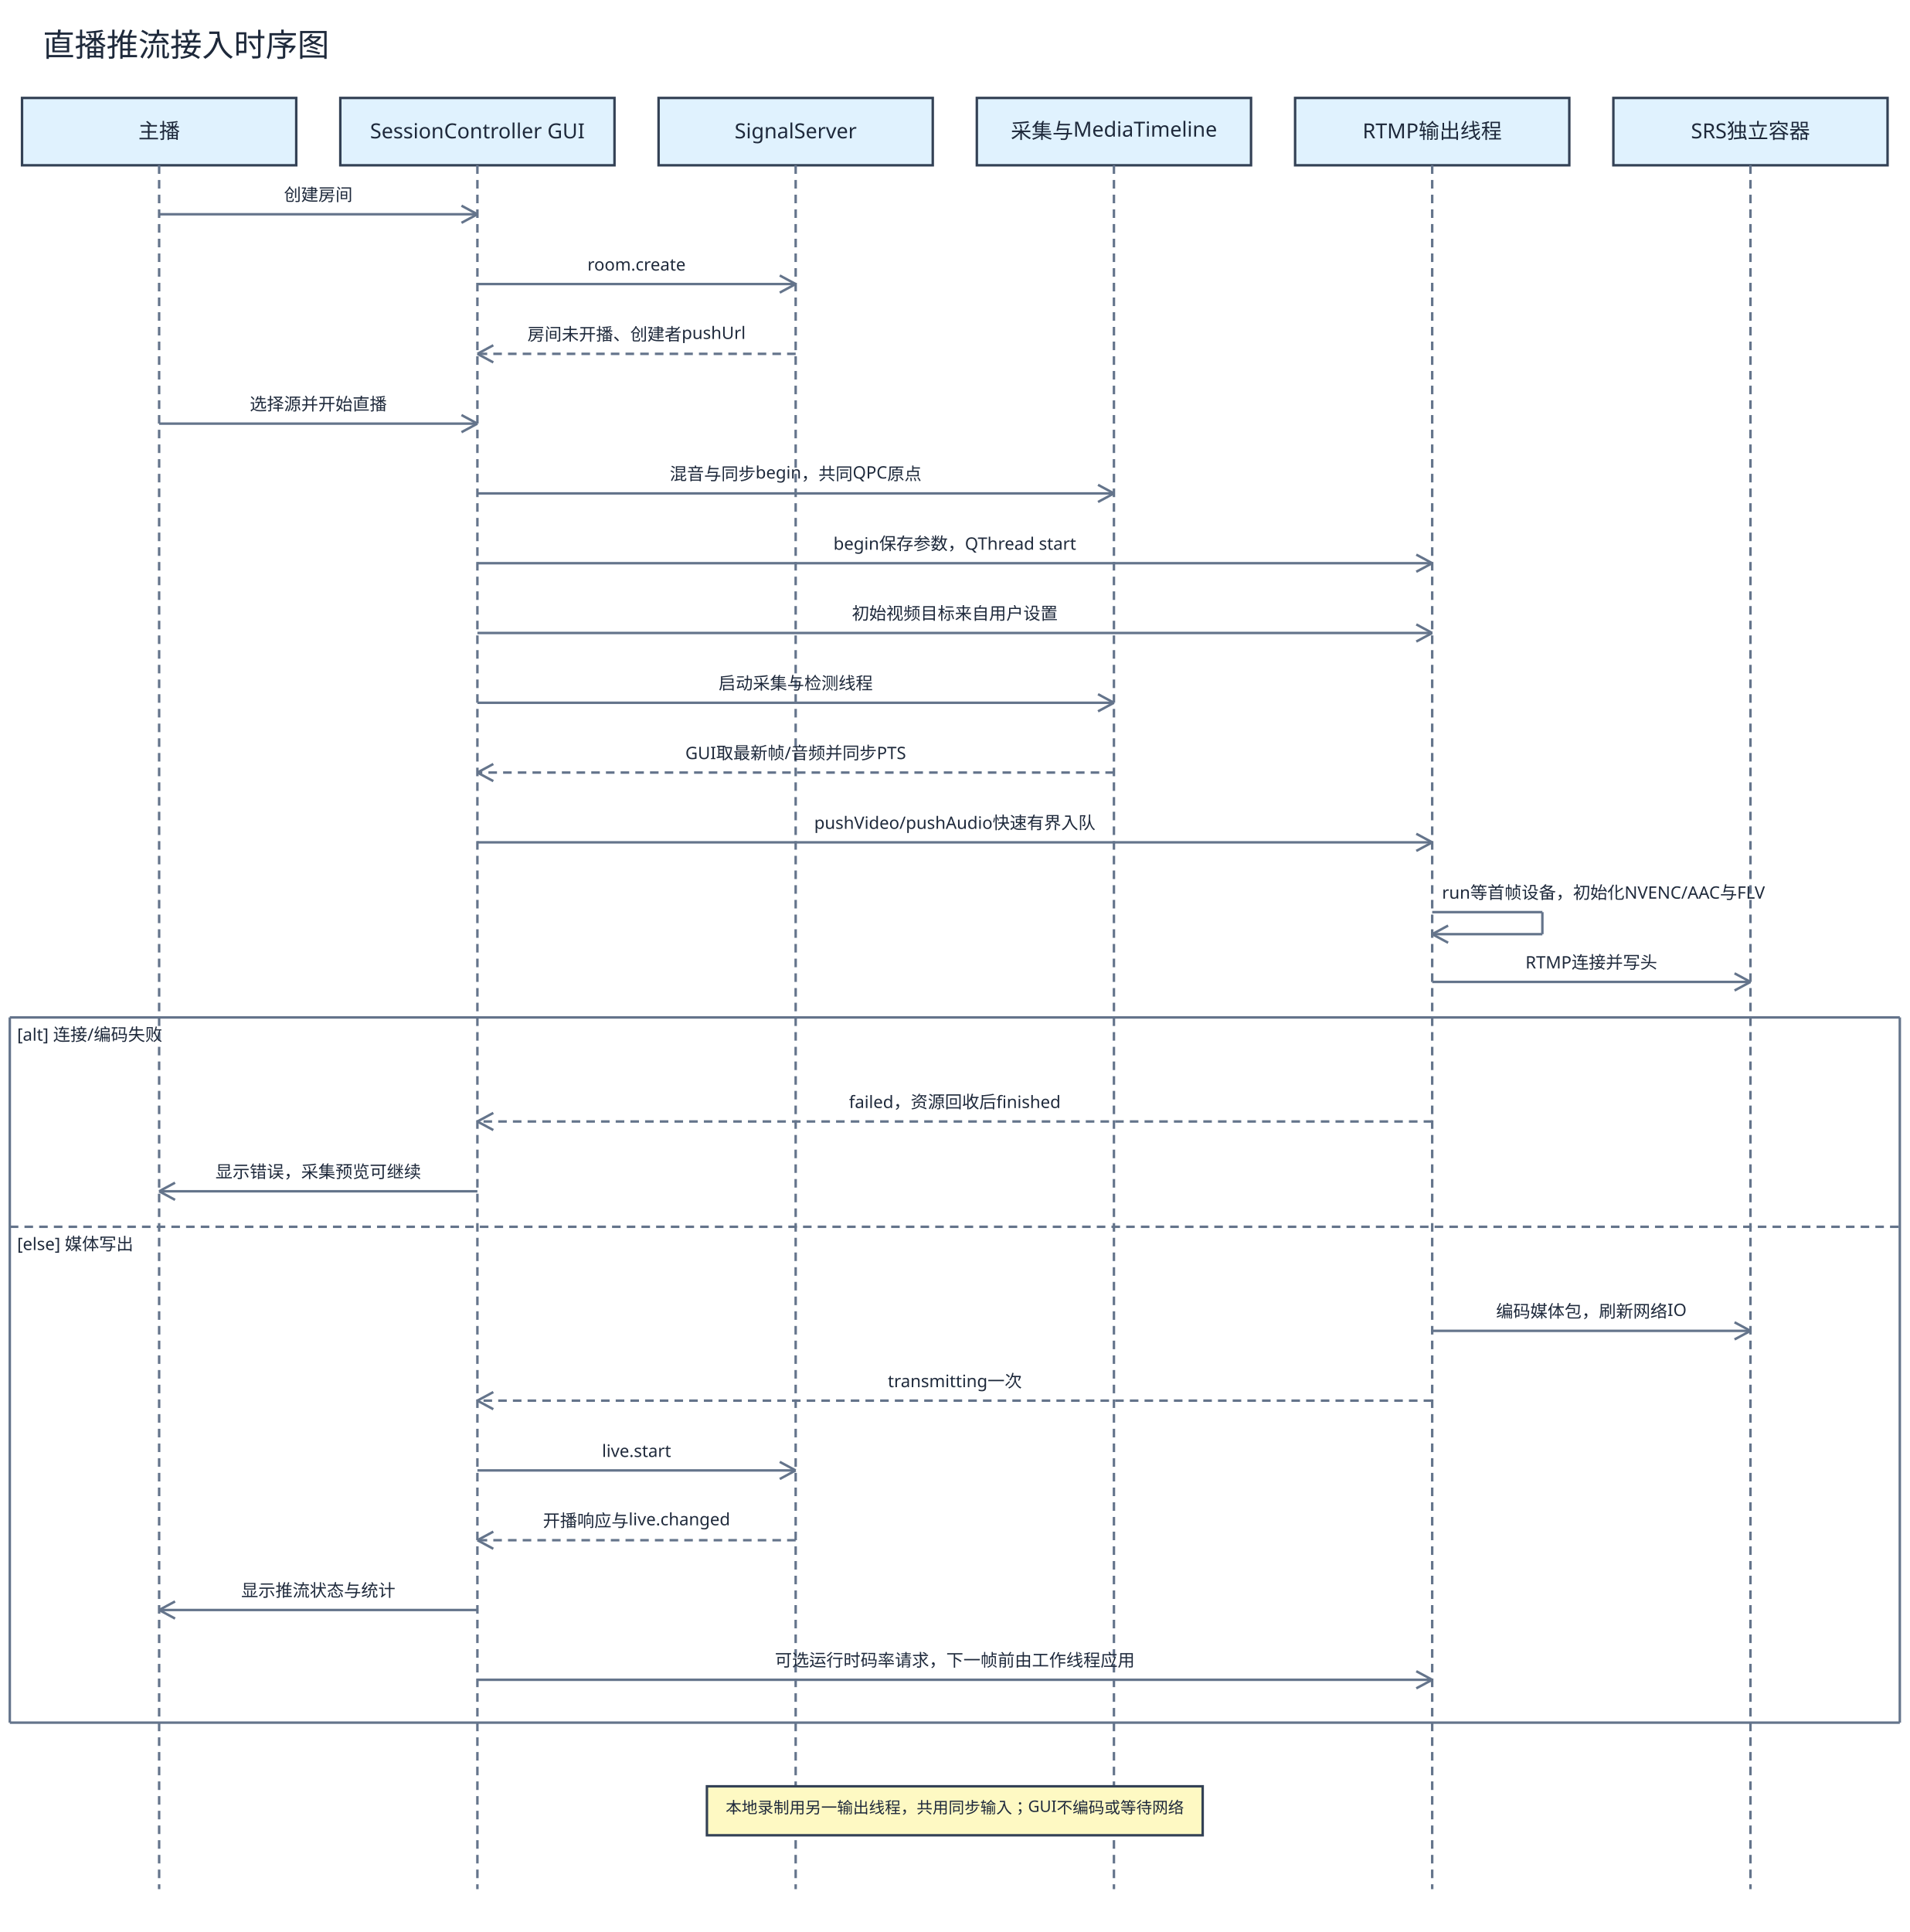
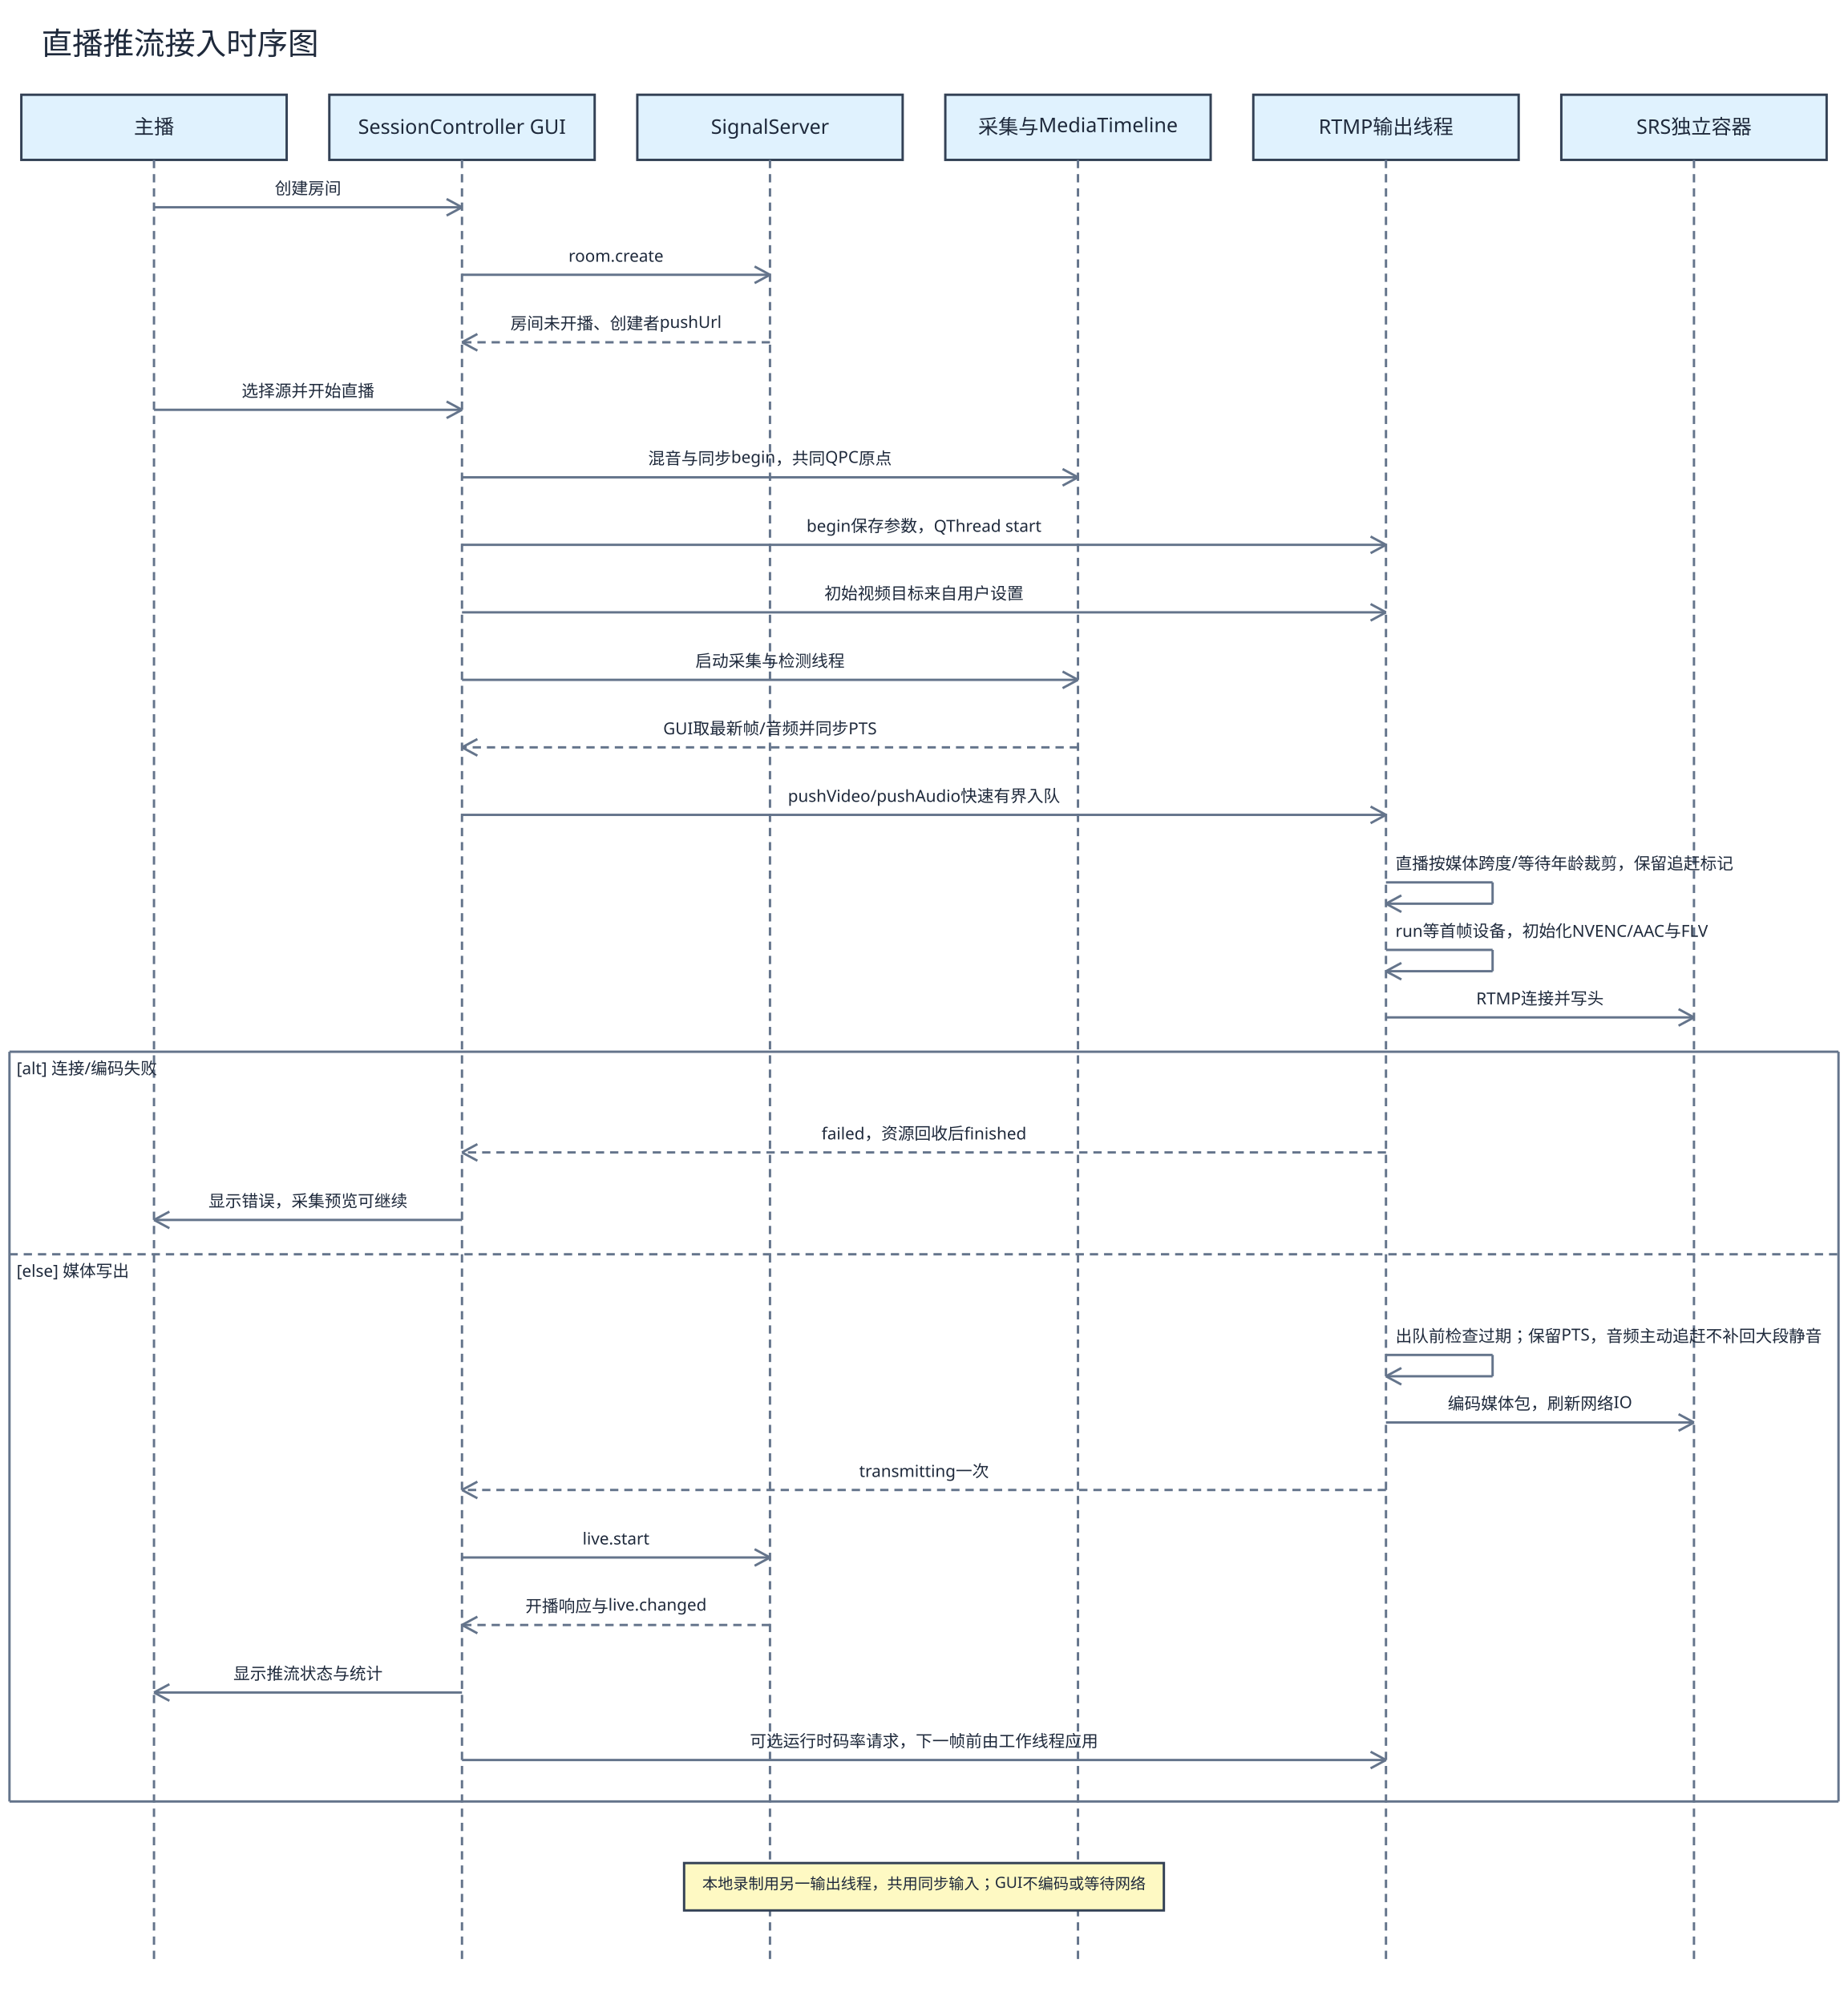
- <svg xmlns="http://www.w3.org/2000/svg" width="1560" height="1578" viewBox="0 0 1560 1578">
+ <svg xmlns="http://www.w3.org/2000/svg" width="1560" height="1692" viewBox="0 0 1560 1692">
  <text x="35" y="46" fill="#1e293b" font-family="Microsoft YaHei, sans-serif" font-size="26" text-anchor="start">直播推流接入时序图</text>
  <rect x="18.0" y="80" width="224" height="55" fill="#e0f2fe" stroke="#334155" stroke-width="2" />
  <text x="130.0" y="113" fill="#1e293b" font-family="Microsoft YaHei, sans-serif" font-size="17" text-anchor="middle">主播</text>
-   <line x1="130.0" y1="135" x2="130.0" y2="1543" stroke="#64748b" stroke-width="2" stroke-dasharray="7 5" />
+   <line x1="130.0" y1="135" x2="130.0" y2="1657" stroke="#64748b" stroke-width="2" stroke-dasharray="7 5" />
  <rect x="278.0" y="80" width="224" height="55" fill="#e0f2fe" stroke="#334155" stroke-width="2" />
  <text x="390.0" y="113" fill="#1e293b" font-family="Microsoft YaHei, sans-serif" font-size="17" text-anchor="middle">SessionController GUI</text>
-   <line x1="390.0" y1="135" x2="390.0" y2="1543" stroke="#64748b" stroke-width="2" stroke-dasharray="7 5" />
+   <line x1="390.0" y1="135" x2="390.0" y2="1657" stroke="#64748b" stroke-width="2" stroke-dasharray="7 5" />
  <rect x="538.0" y="80" width="224" height="55" fill="#e0f2fe" stroke="#334155" stroke-width="2" />
  <text x="650.0" y="113" fill="#1e293b" font-family="Microsoft YaHei, sans-serif" font-size="17" text-anchor="middle">SignalServer</text>
-   <line x1="650.0" y1="135" x2="650.0" y2="1543" stroke="#64748b" stroke-width="2" stroke-dasharray="7 5" />
+   <line x1="650.0" y1="135" x2="650.0" y2="1657" stroke="#64748b" stroke-width="2" stroke-dasharray="7 5" />
  <rect x="798.0" y="80" width="224" height="55" fill="#e0f2fe" stroke="#334155" stroke-width="2" />
  <text x="910.0" y="113" fill="#1e293b" font-family="Microsoft YaHei, sans-serif" font-size="17" text-anchor="middle">采集与MediaTimeline</text>
-   <line x1="910.0" y1="135" x2="910.0" y2="1543" stroke="#64748b" stroke-width="2" stroke-dasharray="7 5" />
+   <line x1="910.0" y1="135" x2="910.0" y2="1657" stroke="#64748b" stroke-width="2" stroke-dasharray="7 5" />
  <rect x="1058.0" y="80" width="224" height="55" fill="#e0f2fe" stroke="#334155" stroke-width="2" />
  <text x="1170.0" y="113" fill="#1e293b" font-family="Microsoft YaHei, sans-serif" font-size="17" text-anchor="middle">RTMP输出线程</text>
-   <line x1="1170.0" y1="135" x2="1170.0" y2="1543" stroke="#64748b" stroke-width="2" stroke-dasharray="7 5" />
+   <line x1="1170.0" y1="135" x2="1170.0" y2="1657" stroke="#64748b" stroke-width="2" stroke-dasharray="7 5" />
  <rect x="1318.0" y="80" width="224" height="55" fill="#e0f2fe" stroke="#334155" stroke-width="2" />
  <text x="1430.0" y="113" fill="#1e293b" font-family="Microsoft YaHei, sans-serif" font-size="17" text-anchor="middle">SRS独立容器</text>
-   <line x1="1430.0" y1="135" x2="1430.0" y2="1543" stroke="#64748b" stroke-width="2" stroke-dasharray="7 5" />
+   <line x1="1430.0" y1="135" x2="1430.0" y2="1657" stroke="#64748b" stroke-width="2" stroke-dasharray="7 5" />
  <line x1="130.0" y1="175" x2="390.0" y2="175" stroke="#64748b" stroke-width="2" />
  <line x1="390.0" y1="175" x2="377.0" y2="182.0" stroke="#64748b" stroke-width="2" />
  <line x1="390.0" y1="175" x2="377.0" y2="168.0" stroke="#64748b" stroke-width="2" />
  <text x="260.0" y="164" fill="#1e293b" font-family="Microsoft YaHei, sans-serif" font-size="14" text-anchor="middle">创建房间</text>
  <line x1="390.0" y1="232" x2="650.0" y2="232" stroke="#64748b" stroke-width="2" />
  <line x1="650.0" y1="232" x2="637.0" y2="239.0" stroke="#64748b" stroke-width="2" />
  <line x1="650.0" y1="232" x2="637.0" y2="225.0" stroke="#64748b" stroke-width="2" />
  <text x="520.0" y="221" fill="#1e293b" font-family="Microsoft YaHei, sans-serif" font-size="14" text-anchor="middle">room.create</text>
  <line x1="650.0" y1="289" x2="390.0" y2="289" stroke="#64748b" stroke-width="2" stroke-dasharray="7 5" />
  <line x1="390.0" y1="289" x2="403.0" y2="282.0" stroke="#64748b" stroke-width="2" />
  <line x1="390.0" y1="289" x2="403.0" y2="296.0" stroke="#64748b" stroke-width="2" />
  <text x="520.0" y="278" fill="#1e293b" font-family="Microsoft YaHei, sans-serif" font-size="14" text-anchor="middle">房间未开播、创建者pushUrl</text>
  <line x1="130.0" y1="346" x2="390.0" y2="346" stroke="#64748b" stroke-width="2" />
  <line x1="390.0" y1="346" x2="377.0" y2="353.0" stroke="#64748b" stroke-width="2" />
  <line x1="390.0" y1="346" x2="377.0" y2="339.0" stroke="#64748b" stroke-width="2" />
  <text x="260.0" y="335" fill="#1e293b" font-family="Microsoft YaHei, sans-serif" font-size="14" text-anchor="middle">选择源并开始直播</text>
  <line x1="390.0" y1="403" x2="910.0" y2="403" stroke="#64748b" stroke-width="2" />
  <line x1="910.0" y1="403" x2="897.0" y2="410.0" stroke="#64748b" stroke-width="2" />
  <line x1="910.0" y1="403" x2="897.0" y2="396.0" stroke="#64748b" stroke-width="2" />
  <text x="650.0" y="392" fill="#1e293b" font-family="Microsoft YaHei, sans-serif" font-size="14" text-anchor="middle">混音与同步begin，共同QPC原点</text>
  <line x1="390.0" y1="460" x2="1170.0" y2="460" stroke="#64748b" stroke-width="2" />
  <line x1="1170.0" y1="460" x2="1157.0" y2="467.0" stroke="#64748b" stroke-width="2" />
  <line x1="1170.0" y1="460" x2="1157.0" y2="453.0" stroke="#64748b" stroke-width="2" />
  <text x="780.0" y="449" fill="#1e293b" font-family="Microsoft YaHei, sans-serif" font-size="14" text-anchor="middle">begin保存参数，QThread start</text>
  <line x1="390.0" y1="517" x2="1170.0" y2="517" stroke="#64748b" stroke-width="2" />
  <line x1="1170.0" y1="517" x2="1157.0" y2="524.0" stroke="#64748b" stroke-width="2" />
  <line x1="1170.0" y1="517" x2="1157.0" y2="510.0" stroke="#64748b" stroke-width="2" />
  <text x="780.0" y="506" fill="#1e293b" font-family="Microsoft YaHei, sans-serif" font-size="14" text-anchor="middle">初始视频目标来自用户设置</text>
  <line x1="390.0" y1="574" x2="910.0" y2="574" stroke="#64748b" stroke-width="2" />
  <line x1="910.0" y1="574" x2="897.0" y2="581.0" stroke="#64748b" stroke-width="2" />
  <line x1="910.0" y1="574" x2="897.0" y2="567.0" stroke="#64748b" stroke-width="2" />
  <text x="650.0" y="563" fill="#1e293b" font-family="Microsoft YaHei, sans-serif" font-size="14" text-anchor="middle">启动采集与检测线程</text>
  <line x1="910.0" y1="631" x2="390.0" y2="631" stroke="#64748b" stroke-width="2" stroke-dasharray="7 5" />
  <line x1="390.0" y1="631" x2="403.0" y2="624.0" stroke="#64748b" stroke-width="2" />
  <line x1="390.0" y1="631" x2="403.0" y2="638.0" stroke="#64748b" stroke-width="2" />
  <text x="650.0" y="620" fill="#1e293b" font-family="Microsoft YaHei, sans-serif" font-size="14" text-anchor="middle">GUI取最新帧/音频并同步PTS</text>
  <line x1="390.0" y1="688" x2="1170.0" y2="688" stroke="#64748b" stroke-width="2" />
  <line x1="1170.0" y1="688" x2="1157.0" y2="695.0" stroke="#64748b" stroke-width="2" />
  <line x1="1170.0" y1="688" x2="1157.0" y2="681.0" stroke="#64748b" stroke-width="2" />
  <text x="780.0" y="677" fill="#1e293b" font-family="Microsoft YaHei, sans-serif" font-size="14" text-anchor="middle">pushVideo/pushAudio快速有界入队</text>
  <line x1="1170.0" y1="745" x2="1260.0" y2="745" stroke="#64748b" stroke-width="2" />
  <line x1="1260.0" y1="745" x2="1260.0" y2="763" stroke="#64748b" stroke-width="2" />
  <line x1="1260.0" y1="763" x2="1170.0" y2="763" stroke="#64748b" stroke-width="2" />
  <line x1="1170.0" y1="763" x2="1183.0" y2="756.0" stroke="#64748b" stroke-width="2" />
  <line x1="1170.0" y1="763" x2="1183.0" y2="770.0" stroke="#64748b" stroke-width="2" />
-   <text x="1178.0" y="734" fill="#1e293b" font-family="Microsoft YaHei, sans-serif" font-size="14" text-anchor="start">run等首帧设备，初始化NVENC/AAC与FLV</text>
-   <line x1="1170.0" y1="802" x2="1430.0" y2="802" stroke="#64748b" stroke-width="2" />
-   <line x1="1430.0" y1="802" x2="1417.0" y2="809.0" stroke="#64748b" stroke-width="2" />
-   <line x1="1430.0" y1="802" x2="1417.0" y2="795.0" stroke="#64748b" stroke-width="2" />
-   <text x="1300.0" y="791" fill="#1e293b" font-family="Microsoft YaHei, sans-serif" font-size="14" text-anchor="middle">RTMP连接并写头</text>
-   <text x="14" y="850" fill="#1e293b" font-family="Microsoft YaHei, sans-serif" font-size="14" text-anchor="start">[alt] 连接/编码失败</text>
-   <line x1="8" y1="831" x2="1552" y2="831" stroke="#64748b" stroke-width="2" />
-   <line x1="1170.0" y1="916" x2="390.0" y2="916" stroke="#64748b" stroke-width="2" stroke-dasharray="7 5" />
-   <line x1="390.0" y1="916" x2="403.0" y2="909.0" stroke="#64748b" stroke-width="2" />
-   <line x1="390.0" y1="916" x2="403.0" y2="923.0" stroke="#64748b" stroke-width="2" />
-   <text x="780.0" y="905" fill="#1e293b" font-family="Microsoft YaHei, sans-serif" font-size="14" text-anchor="middle">failed，资源回收后finished</text>
-   <line x1="390.0" y1="973" x2="130.0" y2="973" stroke="#64748b" stroke-width="2" />
-   <line x1="130.0" y1="973" x2="143.0" y2="966.0" stroke="#64748b" stroke-width="2" />
-   <line x1="130.0" y1="973" x2="143.0" y2="980.0" stroke="#64748b" stroke-width="2" />
-   <text x="260.0" y="962" fill="#1e293b" font-family="Microsoft YaHei, sans-serif" font-size="14" text-anchor="middle">显示错误，采集预览可继续</text>
-   <line x1="8" y1="1002" x2="1552" y2="1002" stroke="#64748b" stroke-width="2" stroke-dasharray="7 5" />
-   <text x="14" y="1021" fill="#1e293b" font-family="Microsoft YaHei, sans-serif" font-size="14" text-anchor="start">[else] 媒体写出</text>
-   <line x1="1170.0" y1="1087" x2="1430.0" y2="1087" stroke="#64748b" stroke-width="2" />
-   <line x1="1430.0" y1="1087" x2="1417.0" y2="1094.0" stroke="#64748b" stroke-width="2" />
-   <line x1="1430.0" y1="1087" x2="1417.0" y2="1080.0" stroke="#64748b" stroke-width="2" />
-   <text x="1300.0" y="1076" fill="#1e293b" font-family="Microsoft YaHei, sans-serif" font-size="14" text-anchor="middle">编码媒体包，刷新网络IO</text>
-   <line x1="1170.0" y1="1144" x2="390.0" y2="1144" stroke="#64748b" stroke-width="2" stroke-dasharray="7 5" />
-   <line x1="390.0" y1="1144" x2="403.0" y2="1137.0" stroke="#64748b" stroke-width="2" />
-   <line x1="390.0" y1="1144" x2="403.0" y2="1151.0" stroke="#64748b" stroke-width="2" />
-   <text x="780.0" y="1133" fill="#1e293b" font-family="Microsoft YaHei, sans-serif" font-size="14" text-anchor="middle">transmitting一次</text>
-   <line x1="390.0" y1="1201" x2="650.0" y2="1201" stroke="#64748b" stroke-width="2" />
-   <line x1="650.0" y1="1201" x2="637.0" y2="1208.0" stroke="#64748b" stroke-width="2" />
-   <line x1="650.0" y1="1201" x2="637.0" y2="1194.0" stroke="#64748b" stroke-width="2" />
-   <text x="520.0" y="1190" fill="#1e293b" font-family="Microsoft YaHei, sans-serif" font-size="14" text-anchor="middle">live.start</text>
-   <line x1="650.0" y1="1258" x2="390.0" y2="1258" stroke="#64748b" stroke-width="2" stroke-dasharray="7 5" />
+   <text x="1178.0" y="734" fill="#1e293b" font-family="Microsoft YaHei, sans-serif" font-size="14" text-anchor="start">直播按媒体跨度/等待年龄裁剪，保留追赶标记</text>
+   <line x1="1170.0" y1="802" x2="1260.0" y2="802" stroke="#64748b" stroke-width="2" />
+   <line x1="1260.0" y1="802" x2="1260.0" y2="820" stroke="#64748b" stroke-width="2" />
+   <line x1="1260.0" y1="820" x2="1170.0" y2="820" stroke="#64748b" stroke-width="2" />
+   <line x1="1170.0" y1="820" x2="1183.0" y2="813.0" stroke="#64748b" stroke-width="2" />
+   <line x1="1170.0" y1="820" x2="1183.0" y2="827.0" stroke="#64748b" stroke-width="2" />
+   <text x="1178.0" y="791" fill="#1e293b" font-family="Microsoft YaHei, sans-serif" font-size="14" text-anchor="start">run等首帧设备，初始化NVENC/AAC与FLV</text>
+   <line x1="1170.0" y1="859" x2="1430.0" y2="859" stroke="#64748b" stroke-width="2" />
+   <line x1="1430.0" y1="859" x2="1417.0" y2="866.0" stroke="#64748b" stroke-width="2" />
+   <line x1="1430.0" y1="859" x2="1417.0" y2="852.0" stroke="#64748b" stroke-width="2" />
+   <text x="1300.0" y="848" fill="#1e293b" font-family="Microsoft YaHei, sans-serif" font-size="14" text-anchor="middle">RTMP连接并写头</text>
+   <text x="14" y="907" fill="#1e293b" font-family="Microsoft YaHei, sans-serif" font-size="14" text-anchor="start">[alt] 连接/编码失败</text>
+   <line x1="8" y1="888" x2="1552" y2="888" stroke="#64748b" stroke-width="2" />
+   <line x1="1170.0" y1="973" x2="390.0" y2="973" stroke="#64748b" stroke-width="2" stroke-dasharray="7 5" />
+   <line x1="390.0" y1="973" x2="403.0" y2="966.0" stroke="#64748b" stroke-width="2" />
+   <line x1="390.0" y1="973" x2="403.0" y2="980.0" stroke="#64748b" stroke-width="2" />
+   <text x="780.0" y="962" fill="#1e293b" font-family="Microsoft YaHei, sans-serif" font-size="14" text-anchor="middle">failed，资源回收后finished</text>
+   <line x1="390.0" y1="1030" x2="130.0" y2="1030" stroke="#64748b" stroke-width="2" />
+   <line x1="130.0" y1="1030" x2="143.0" y2="1023.0" stroke="#64748b" stroke-width="2" />
+   <line x1="130.0" y1="1030" x2="143.0" y2="1037.0" stroke="#64748b" stroke-width="2" />
+   <text x="260.0" y="1019" fill="#1e293b" font-family="Microsoft YaHei, sans-serif" font-size="14" text-anchor="middle">显示错误，采集预览可继续</text>
+   <line x1="8" y1="1059" x2="1552" y2="1059" stroke="#64748b" stroke-width="2" stroke-dasharray="7 5" />
+   <text x="14" y="1078" fill="#1e293b" font-family="Microsoft YaHei, sans-serif" font-size="14" text-anchor="start">[else] 媒体写出</text>
+   <line x1="1170.0" y1="1144" x2="1260.0" y2="1144" stroke="#64748b" stroke-width="2" />
+   <line x1="1260.0" y1="1144" x2="1260.0" y2="1162" stroke="#64748b" stroke-width="2" />
+   <line x1="1260.0" y1="1162" x2="1170.0" y2="1162" stroke="#64748b" stroke-width="2" />
+   <line x1="1170.0" y1="1162" x2="1183.0" y2="1155.0" stroke="#64748b" stroke-width="2" />
+   <line x1="1170.0" y1="1162" x2="1183.0" y2="1169.0" stroke="#64748b" stroke-width="2" />
+   <text x="1178.0" y="1133" fill="#1e293b" font-family="Microsoft YaHei, sans-serif" font-size="14" text-anchor="start">出队前检查过期；保留PTS，音频主动追赶不补回大段静音</text>
+   <line x1="1170.0" y1="1201" x2="1430.0" y2="1201" stroke="#64748b" stroke-width="2" />
+   <line x1="1430.0" y1="1201" x2="1417.0" y2="1208.0" stroke="#64748b" stroke-width="2" />
+   <line x1="1430.0" y1="1201" x2="1417.0" y2="1194.0" stroke="#64748b" stroke-width="2" />
+   <text x="1300.0" y="1190" fill="#1e293b" font-family="Microsoft YaHei, sans-serif" font-size="14" text-anchor="middle">编码媒体包，刷新网络IO</text>
+   <line x1="1170.0" y1="1258" x2="390.0" y2="1258" stroke="#64748b" stroke-width="2" stroke-dasharray="7 5" />
  <line x1="390.0" y1="1258" x2="403.0" y2="1251.0" stroke="#64748b" stroke-width="2" />
  <line x1="390.0" y1="1258" x2="403.0" y2="1265.0" stroke="#64748b" stroke-width="2" />
-   <text x="520.0" y="1247" fill="#1e293b" font-family="Microsoft YaHei, sans-serif" font-size="14" text-anchor="middle">开播响应与live.changed</text>
-   <line x1="390.0" y1="1315" x2="130.0" y2="1315" stroke="#64748b" stroke-width="2" />
-   <line x1="130.0" y1="1315" x2="143.0" y2="1308.0" stroke="#64748b" stroke-width="2" />
-   <line x1="130.0" y1="1315" x2="143.0" y2="1322.0" stroke="#64748b" stroke-width="2" />
-   <text x="260.0" y="1304" fill="#1e293b" font-family="Microsoft YaHei, sans-serif" font-size="14" text-anchor="middle">显示推流状态与统计</text>
-   <line x1="390.0" y1="1372" x2="1170.0" y2="1372" stroke="#64748b" stroke-width="2" />
-   <line x1="1170.0" y1="1372" x2="1157.0" y2="1379.0" stroke="#64748b" stroke-width="2" />
-   <line x1="1170.0" y1="1372" x2="1157.0" y2="1365.0" stroke="#64748b" stroke-width="2" />
-   <text x="780.0" y="1361" fill="#1e293b" font-family="Microsoft YaHei, sans-serif" font-size="14" text-anchor="middle">可选运行时码率请求，下一帧前由工作线程应用</text>
-   <line x1="8" y1="831" x2="8" y2="1407" stroke="#64748b" stroke-width="2" />
-   <line x1="1552" y1="831" x2="1552" y2="1407" stroke="#64748b" stroke-width="2" />
-   <line x1="8" y1="1407" x2="1552" y2="1407" stroke="#64748b" stroke-width="2" />
-   <rect x="577.5" y="1459" width="405.0" height="40" fill="#fef9c3" stroke="#334155" stroke-width="2" />
-   <text x="780.0" y="1481" fill="#1e293b" font-family="Microsoft YaHei, sans-serif" font-size="13" text-anchor="middle">本地录制用另一输出线程，共用同步输入；GUI不编码或等待网络</text>
+   <text x="780.0" y="1247" fill="#1e293b" font-family="Microsoft YaHei, sans-serif" font-size="14" text-anchor="middle">transmitting一次</text>
+   <line x1="390.0" y1="1315" x2="650.0" y2="1315" stroke="#64748b" stroke-width="2" />
+   <line x1="650.0" y1="1315" x2="637.0" y2="1322.0" stroke="#64748b" stroke-width="2" />
+   <line x1="650.0" y1="1315" x2="637.0" y2="1308.0" stroke="#64748b" stroke-width="2" />
+   <text x="520.0" y="1304" fill="#1e293b" font-family="Microsoft YaHei, sans-serif" font-size="14" text-anchor="middle">live.start</text>
+   <line x1="650.0" y1="1372" x2="390.0" y2="1372" stroke="#64748b" stroke-width="2" stroke-dasharray="7 5" />
+   <line x1="390.0" y1="1372" x2="403.0" y2="1365.0" stroke="#64748b" stroke-width="2" />
+   <line x1="390.0" y1="1372" x2="403.0" y2="1379.0" stroke="#64748b" stroke-width="2" />
+   <text x="520.0" y="1361" fill="#1e293b" font-family="Microsoft YaHei, sans-serif" font-size="14" text-anchor="middle">开播响应与live.changed</text>
+   <line x1="390.0" y1="1429" x2="130.0" y2="1429" stroke="#64748b" stroke-width="2" />
+   <line x1="130.0" y1="1429" x2="143.0" y2="1422.0" stroke="#64748b" stroke-width="2" />
+   <line x1="130.0" y1="1429" x2="143.0" y2="1436.0" stroke="#64748b" stroke-width="2" />
+   <text x="260.0" y="1418" fill="#1e293b" font-family="Microsoft YaHei, sans-serif" font-size="14" text-anchor="middle">显示推流状态与统计</text>
+   <line x1="390.0" y1="1486" x2="1170.0" y2="1486" stroke="#64748b" stroke-width="2" />
+   <line x1="1170.0" y1="1486" x2="1157.0" y2="1493.0" stroke="#64748b" stroke-width="2" />
+   <line x1="1170.0" y1="1486" x2="1157.0" y2="1479.0" stroke="#64748b" stroke-width="2" />
+   <text x="780.0" y="1475" fill="#1e293b" font-family="Microsoft YaHei, sans-serif" font-size="14" text-anchor="middle">可选运行时码率请求，下一帧前由工作线程应用</text>
+   <line x1="8" y1="888" x2="8" y2="1521" stroke="#64748b" stroke-width="2" />
+   <line x1="1552" y1="888" x2="1552" y2="1521" stroke="#64748b" stroke-width="2" />
+   <line x1="8" y1="1521" x2="1552" y2="1521" stroke="#64748b" stroke-width="2" />
+   <rect x="577.5" y="1573" width="405.0" height="40" fill="#fef9c3" stroke="#334155" stroke-width="2" />
+   <text x="780.0" y="1595" fill="#1e293b" font-family="Microsoft YaHei, sans-serif" font-size="13" text-anchor="middle">本地录制用另一输出线程，共用同步输入；GUI不编码或等待网络</text>
</svg>
